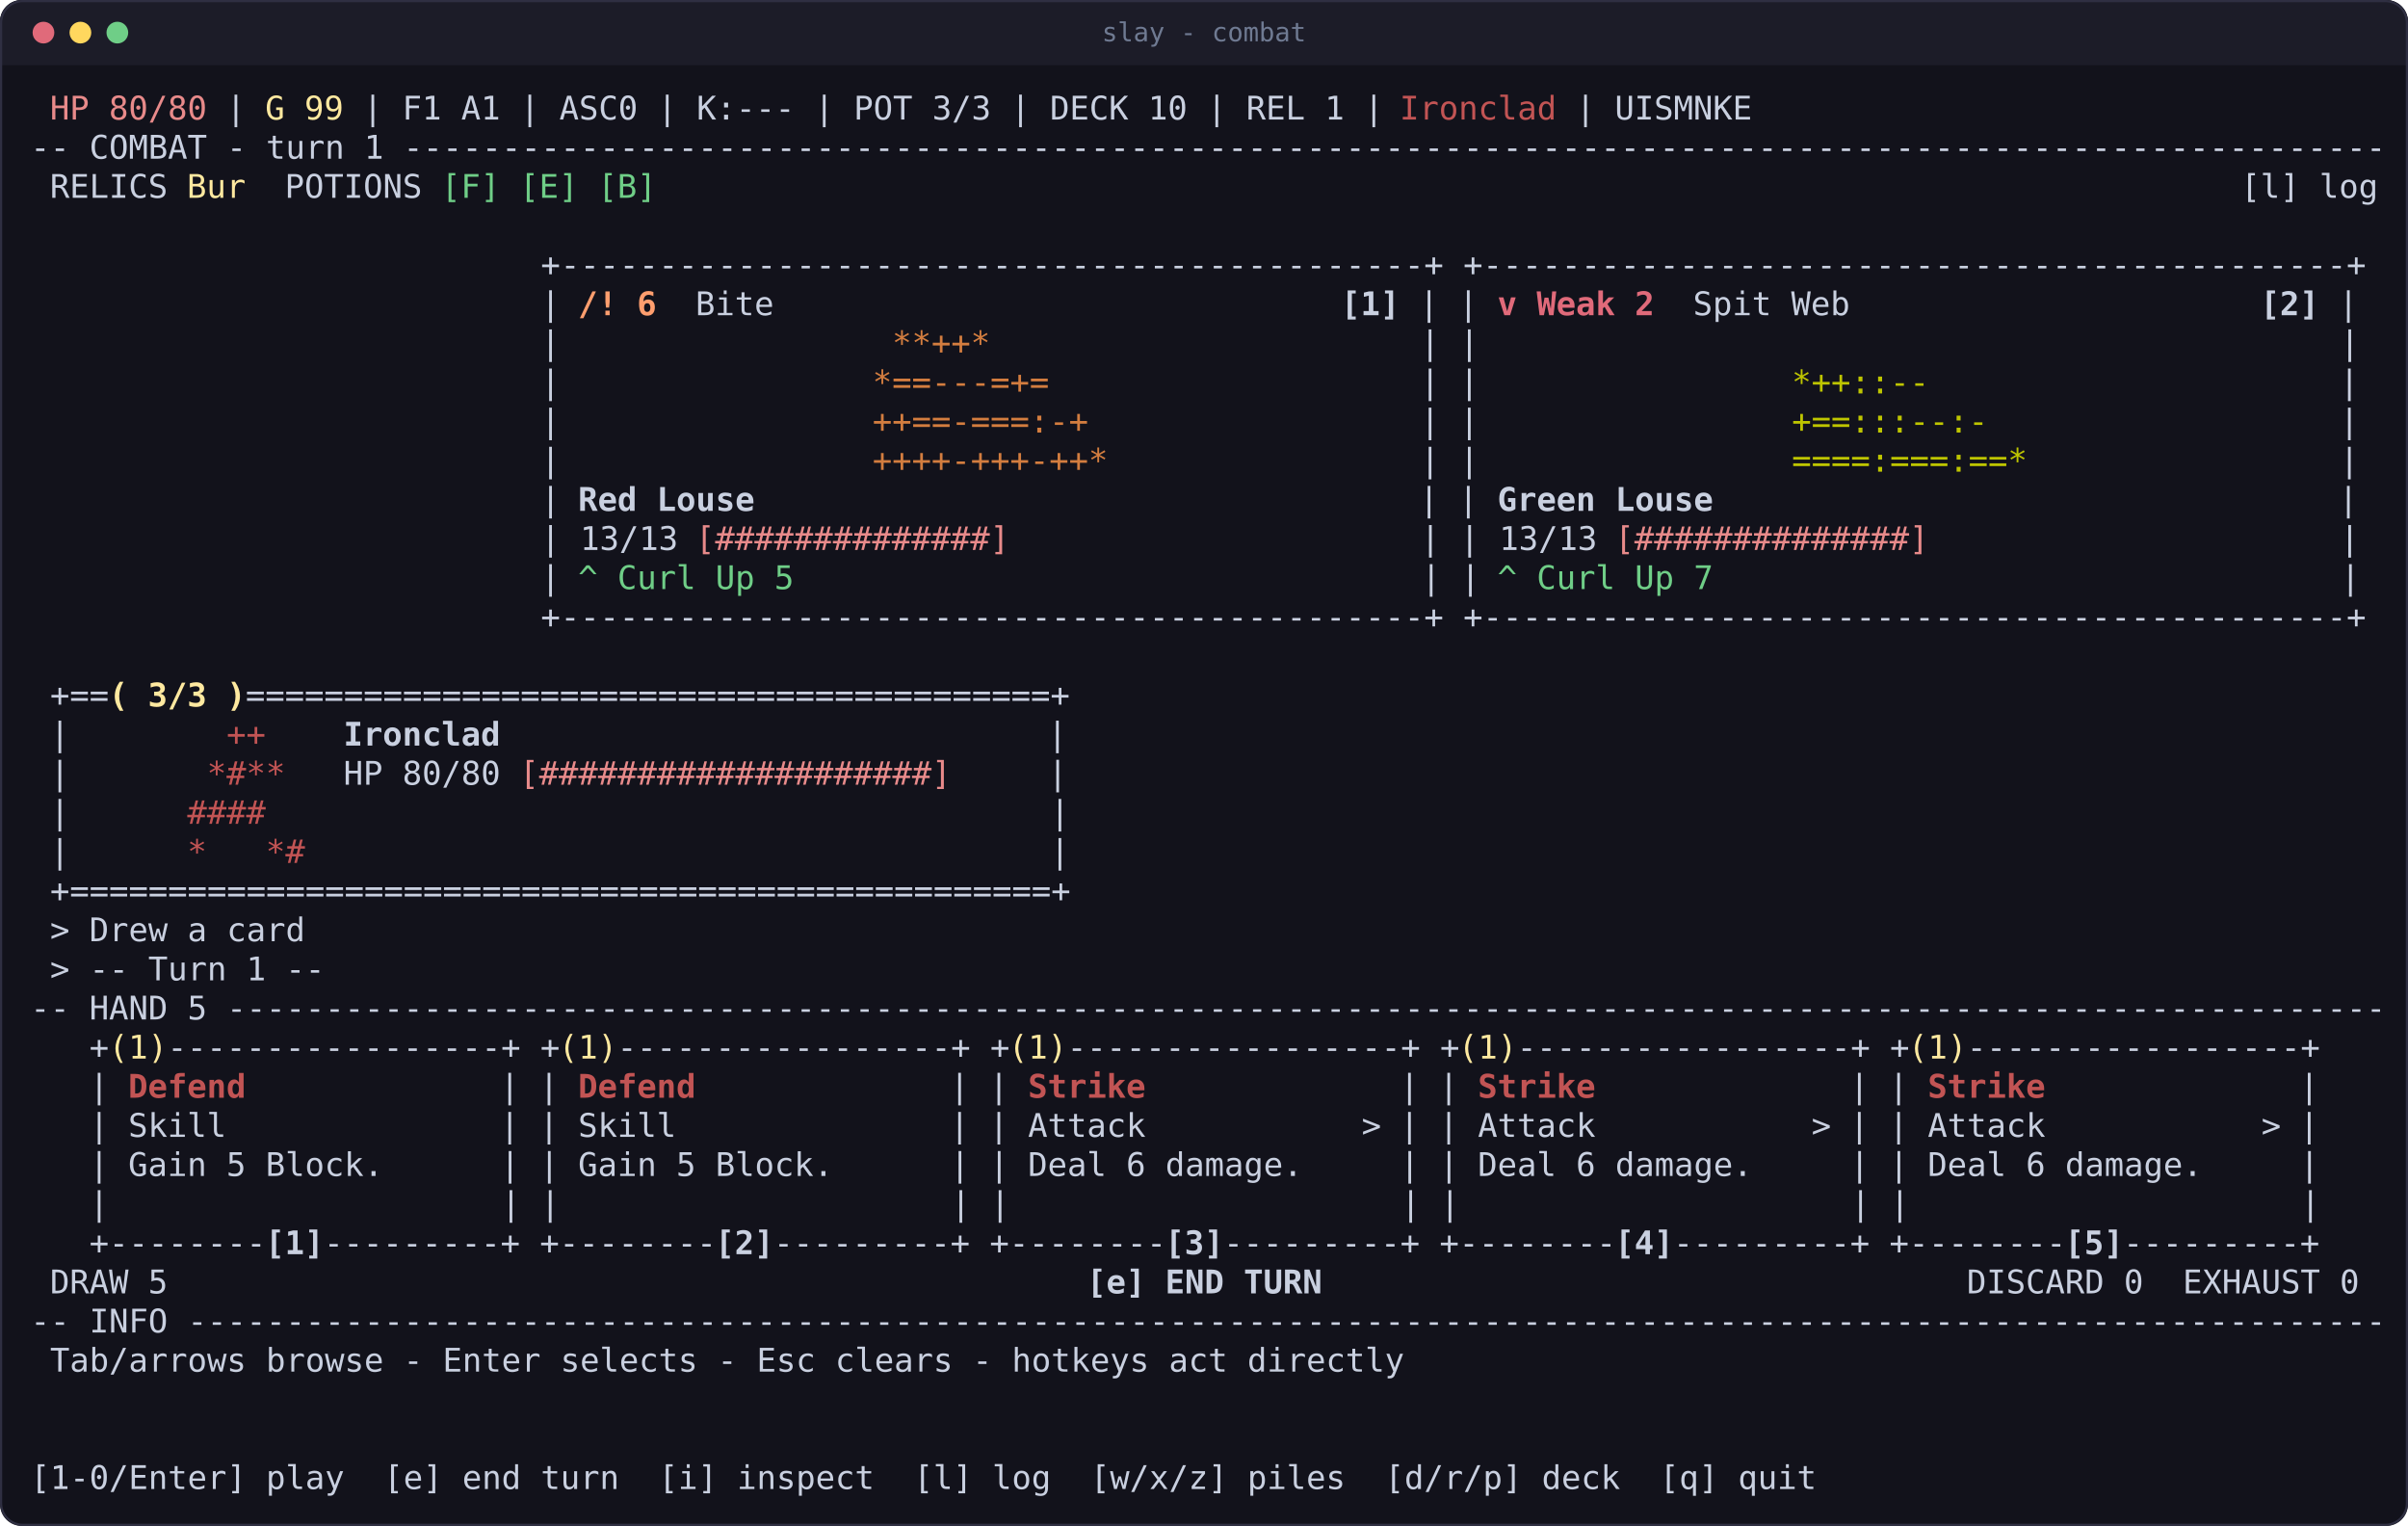
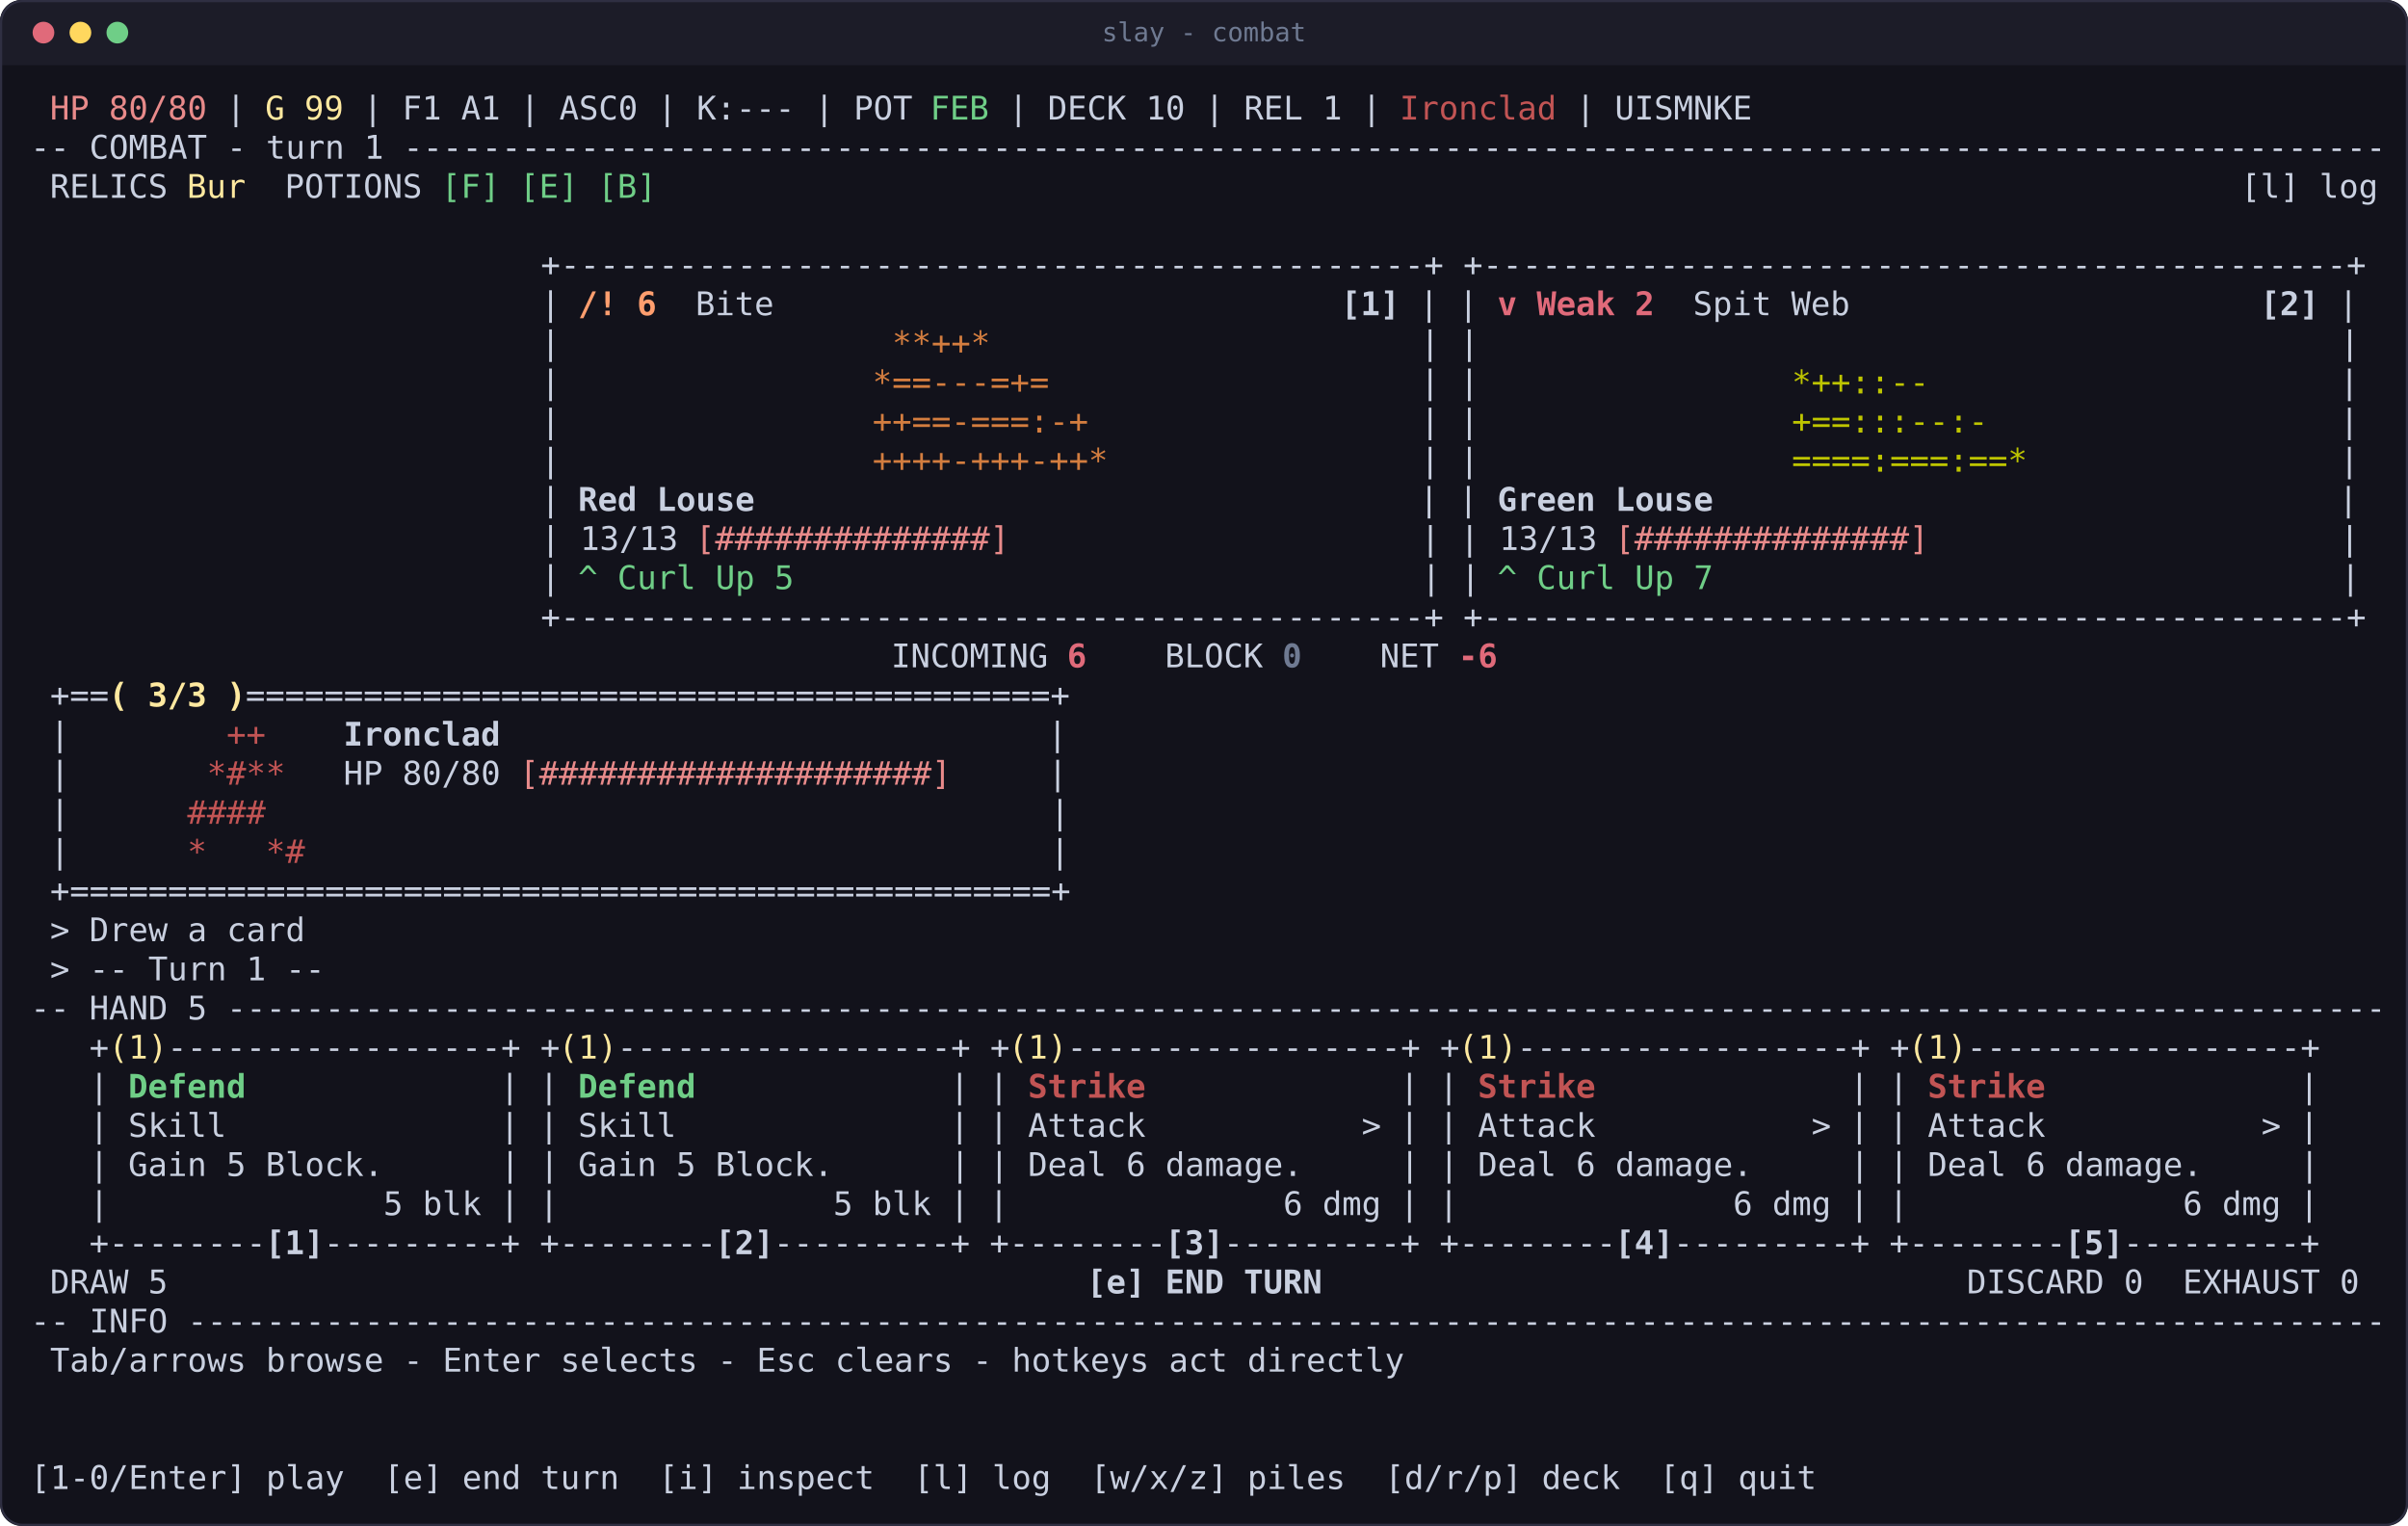
<svg xmlns="http://www.w3.org/2000/svg" width="1108" height="702" viewBox="0 0 1108 702" font-family="ui-monospace,SFMono-Regular,Menlo,Consolas,'DejaVu Sans Mono',monospace" font-size="15">
  <rect width="1108" height="702" rx="10" fill="#12121b" />
  <path d="M0 10a10 10 0 0 1 10-10h1088a10 10 0 0 1 10 10v20H0z" fill="#1c1c28" />
  <circle cx="20" cy="15" r="5" fill="#e06a7a" />
  <circle cx="37" cy="15" r="5" fill="#ffd75e" />
  <circle cx="54" cy="15" r="5" fill="#6fce87" />
  <text x="554" y="19" fill="#6f7a92" font-size="12" text-anchor="middle">slay - combat</text>
  <rect x="0.5" y="0.5" width="1107" height="701" rx="10" fill="none" stroke="#2f2f42" />
  <text y="55" xml:space="preserve">
    <tspan x="23" textLength="72" lengthAdjust="spacingAndGlyphs" fill="#e88a8a">HP 80/80</tspan>
    <tspan x="95" textLength="27" lengthAdjust="spacingAndGlyphs" fill="#c9d0e0"> | </tspan>
    <tspan x="122" textLength="36" lengthAdjust="spacingAndGlyphs" fill="#ffe9a0">G 99</tspan>
-     <tspan x="158" textLength="486" lengthAdjust="spacingAndGlyphs" fill="#c9d0e0"> | F1 A1 | ASC0 | K:--- | POT 3/3 | DECK 10 | REL 1 | </tspan>
+     <tspan x="158" textLength="270" lengthAdjust="spacingAndGlyphs" fill="#c9d0e0"> | F1 A1 | ASC0 | K:--- | POT </tspan>
+     <tspan x="428" textLength="9" lengthAdjust="spacingAndGlyphs" fill="#6fce87">F</tspan>
+     <tspan x="437" textLength="9" lengthAdjust="spacingAndGlyphs" fill="#6fce87">E</tspan>
+     <tspan x="446" textLength="9" lengthAdjust="spacingAndGlyphs" fill="#6fce87">B</tspan>
+     <tspan x="455" textLength="189" lengthAdjust="spacingAndGlyphs" fill="#c9d0e0"> | DECK 10 | REL 1 | </tspan>
    <tspan x="644" textLength="72" lengthAdjust="spacingAndGlyphs" fill="#c25454">Ironclad</tspan>
    <tspan x="716" textLength="27" lengthAdjust="spacingAndGlyphs" fill="#c9d0e0"> | </tspan>
    <tspan x="743" textLength="63" lengthAdjust="spacingAndGlyphs" fill="#c9d0e0" opacity="0.55">UISMNKE</tspan>
  </text>
  <text y="73" xml:space="preserve">
    <tspan x="14" textLength="1080" lengthAdjust="spacingAndGlyphs" fill="#c9d0e0" opacity="0.55">-- COMBAT - turn 1 -----------------------------------------------------------------------------------------------------</tspan>
  </text>
  <text y="91" xml:space="preserve">
    <tspan x="23" textLength="54" lengthAdjust="spacingAndGlyphs" fill="#c9d0e0" opacity="0.55">RELICS</tspan>
    <tspan x="86" textLength="27" lengthAdjust="spacingAndGlyphs" fill="#ffe9a0">Bur</tspan>
    <tspan x="122" textLength="72" lengthAdjust="spacingAndGlyphs" fill="#c9d0e0" opacity="0.55"> POTIONS</tspan>
    <tspan x="203" textLength="27" lengthAdjust="spacingAndGlyphs" fill="#6fce87">[F]</tspan>
    <tspan x="239" textLength="27" lengthAdjust="spacingAndGlyphs" fill="#6fce87">[E]</tspan>
    <tspan x="275" textLength="27" lengthAdjust="spacingAndGlyphs" fill="#6fce87">[B]</tspan>
    <tspan x="1013" textLength="81" lengthAdjust="spacingAndGlyphs" fill="#c9d0e0" opacity="0.55">  [l] log</tspan>
  </text>
  <text y="127" xml:space="preserve">
    <tspan x="14" textLength="1080" lengthAdjust="spacingAndGlyphs" fill="#c9d0e0">                          +--------------------------------------------+ +--------------------------------------------+ </tspan>
  </text>
  <text y="145" xml:space="preserve">
    <tspan x="14" textLength="252" lengthAdjust="spacingAndGlyphs" fill="#c9d0e0">                          | </tspan>
    <tspan x="266" textLength="36" lengthAdjust="spacingAndGlyphs" fill="#ff9e6e" font-weight="bold">/! 6</tspan>
    <tspan x="320" textLength="36" lengthAdjust="spacingAndGlyphs" fill="#c9d0e0" opacity="0.55">Bite</tspan>
    <tspan x="617" textLength="27" lengthAdjust="spacingAndGlyphs" fill="#c9d0e0" font-weight="bold">[1]</tspan>
    <tspan x="644" textLength="45" lengthAdjust="spacingAndGlyphs" fill="#c9d0e0"> | | </tspan>
    <tspan x="689" textLength="72" lengthAdjust="spacingAndGlyphs" fill="#e06a7a" font-weight="bold">v Weak 2</tspan>
    <tspan x="779" textLength="72" lengthAdjust="spacingAndGlyphs" fill="#c9d0e0" opacity="0.55">Spit Web</tspan>
    <tspan x="1040" textLength="27" lengthAdjust="spacingAndGlyphs" fill="#c9d0e0" font-weight="bold">[2]</tspan>
    <tspan x="1067" textLength="27" lengthAdjust="spacingAndGlyphs" fill="#c9d0e0"> | </tspan>
  </text>
  <text y="163" xml:space="preserve">
    <tspan x="14" textLength="252" lengthAdjust="spacingAndGlyphs" fill="#c9d0e0">                          | </tspan>
    <tspan x="266" textLength="243" lengthAdjust="spacingAndGlyphs" fill="#d37d3f">                **++*      </tspan>
    <tspan x="509" textLength="180" lengthAdjust="spacingAndGlyphs" fill="#c9d0e0">                | | </tspan>
    <tspan x="878" textLength="216" lengthAdjust="spacingAndGlyphs" fill="#c9d0e0">                      | </tspan>
  </text>
  <text y="181" xml:space="preserve">
    <tspan x="14" textLength="252" lengthAdjust="spacingAndGlyphs" fill="#c9d0e0">                          | </tspan>
    <tspan x="266" textLength="243" lengthAdjust="spacingAndGlyphs" fill="#d37d3f">               *==---=+=   </tspan>
    <tspan x="509" textLength="180" lengthAdjust="spacingAndGlyphs" fill="#c9d0e0">                | | </tspan>
    <tspan x="689" textLength="243" lengthAdjust="spacingAndGlyphs" fill="#bec500">               *++::--     </tspan>
    <tspan x="932" textLength="162" lengthAdjust="spacingAndGlyphs" fill="#c9d0e0">                | </tspan>
  </text>
  <text y="199" xml:space="preserve">
    <tspan x="14" textLength="252" lengthAdjust="spacingAndGlyphs" fill="#c9d0e0">                          | </tspan>
    <tspan x="266" textLength="243" lengthAdjust="spacingAndGlyphs" fill="#d37d3f">               ++==-===:-+ </tspan>
    <tspan x="509" textLength="180" lengthAdjust="spacingAndGlyphs" fill="#c9d0e0">                | | </tspan>
    <tspan x="689" textLength="243" lengthAdjust="spacingAndGlyphs" fill="#bec500">               +==:::--:-  </tspan>
    <tspan x="932" textLength="162" lengthAdjust="spacingAndGlyphs" fill="#c9d0e0">                | </tspan>
  </text>
  <text y="217" xml:space="preserve">
    <tspan x="14" textLength="252" lengthAdjust="spacingAndGlyphs" fill="#c9d0e0">                          | </tspan>
    <tspan x="266" textLength="243" lengthAdjust="spacingAndGlyphs" fill="#d37d3f">               ++++-+++-++*</tspan>
    <tspan x="509" textLength="180" lengthAdjust="spacingAndGlyphs" fill="#c9d0e0">                | | </tspan>
    <tspan x="689" textLength="243" lengthAdjust="spacingAndGlyphs" fill="#bec500">               ====:===:==*</tspan>
    <tspan x="932" textLength="162" lengthAdjust="spacingAndGlyphs" fill="#c9d0e0">                | </tspan>
  </text>
  <text y="235" xml:space="preserve">
    <tspan x="14" textLength="252" lengthAdjust="spacingAndGlyphs" fill="#c9d0e0">                          | </tspan>
    <tspan x="266" textLength="378" lengthAdjust="spacingAndGlyphs" fill="#c9d0e0" font-weight="bold">Red Louse                                 </tspan>
    <tspan x="644" textLength="45" lengthAdjust="spacingAndGlyphs" fill="#c9d0e0"> | | </tspan>
    <tspan x="689" textLength="378" lengthAdjust="spacingAndGlyphs" fill="#c9d0e0" font-weight="bold">Green Louse                               </tspan>
    <tspan x="1067" textLength="27" lengthAdjust="spacingAndGlyphs" fill="#c9d0e0"> | </tspan>
  </text>
  <text y="253" xml:space="preserve">
    <tspan x="14" textLength="306" lengthAdjust="spacingAndGlyphs" fill="#c9d0e0">                          | 13/13 </tspan>
    <tspan x="320" textLength="144" lengthAdjust="spacingAndGlyphs" fill="#e88a8a">[##############]</tspan>
    <tspan x="464" textLength="279" lengthAdjust="spacingAndGlyphs" fill="#c9d0e0">                     | | 13/13 </tspan>
    <tspan x="743" textLength="144" lengthAdjust="spacingAndGlyphs" fill="#e88a8a">[##############]</tspan>
    <tspan x="887" textLength="207" lengthAdjust="spacingAndGlyphs" fill="#c9d0e0">                     | </tspan>
  </text>
  <text y="271" xml:space="preserve">
    <tspan x="14" textLength="252" lengthAdjust="spacingAndGlyphs" fill="#c9d0e0">                          | </tspan>
    <tspan x="266" textLength="99" lengthAdjust="spacingAndGlyphs" fill="#6fce87">^ Curl Up 5</tspan>
    <tspan x="365" textLength="324" lengthAdjust="spacingAndGlyphs" fill="#c9d0e0">                                | | </tspan>
    <tspan x="689" textLength="99" lengthAdjust="spacingAndGlyphs" fill="#6fce87">^ Curl Up 7</tspan>
    <tspan x="788" textLength="306" lengthAdjust="spacingAndGlyphs" fill="#c9d0e0">                                | </tspan>
  </text>
  <text y="289" xml:space="preserve">
    <tspan x="14" textLength="1080" lengthAdjust="spacingAndGlyphs" fill="#c9d0e0">                          +--------------------------------------------+ +--------------------------------------------+ </tspan>
+   </text>
+   <text y="307" xml:space="preserve">
+     <tspan x="410" textLength="72" lengthAdjust="spacingAndGlyphs" fill="#c9d0e0" opacity="0.55">INCOMING</tspan>
+     <tspan x="491" textLength="9" lengthAdjust="spacingAndGlyphs" fill="#e06a7a" font-weight="bold">6</tspan>
+     <tspan x="536" textLength="45" lengthAdjust="spacingAndGlyphs" fill="#c9d0e0" opacity="0.55">BLOCK</tspan>
+     <tspan x="590" textLength="9" lengthAdjust="spacingAndGlyphs" fill="#6f7a92" font-weight="bold">0</tspan>
+     <tspan x="635" textLength="27" lengthAdjust="spacingAndGlyphs" fill="#c9d0e0" opacity="0.55">NET</tspan>
+     <tspan x="671" textLength="18" lengthAdjust="spacingAndGlyphs" fill="#e06a7a" font-weight="bold">-6</tspan>
  </text>
  <text y="325" xml:space="preserve">
    <tspan x="14" textLength="36" lengthAdjust="spacingAndGlyphs" fill="#c9d0e0"> +==</tspan>
    <tspan x="50" textLength="63" lengthAdjust="spacingAndGlyphs" fill="#ffe9a0" font-weight="bold">( 3/3 )</tspan>
    <tspan x="113" textLength="981" lengthAdjust="spacingAndGlyphs" fill="#c9d0e0">=========================================+                                                                   </tspan>
  </text>
  <text y="343" xml:space="preserve">
    <tspan x="14" textLength="27" lengthAdjust="spacingAndGlyphs" fill="#c9d0e0"> | </tspan>
    <tspan x="41" textLength="99" lengthAdjust="spacingAndGlyphs" fill="#c25454">       ++  </tspan>
    <tspan x="158" textLength="315" lengthAdjust="spacingAndGlyphs" fill="#c9d0e0" font-weight="bold">Ironclad                           </tspan>
    <tspan x="473" textLength="621" lengthAdjust="spacingAndGlyphs" fill="#c9d0e0"> |                                                                   </tspan>
  </text>
  <text y="361" xml:space="preserve">
    <tspan x="14" textLength="27" lengthAdjust="spacingAndGlyphs" fill="#c9d0e0"> | </tspan>
    <tspan x="41" textLength="99" lengthAdjust="spacingAndGlyphs" fill="#c25454">      *#** </tspan>
    <tspan x="140" textLength="99" lengthAdjust="spacingAndGlyphs" fill="#c9d0e0">  HP 80/80 </tspan>
    <tspan x="239" textLength="198" lengthAdjust="spacingAndGlyphs" fill="#e88a8a">[####################]</tspan>
    <tspan x="437" textLength="657" lengthAdjust="spacingAndGlyphs" fill="#c9d0e0">     |                                                                   </tspan>
  </text>
  <text y="379" xml:space="preserve">
    <tspan x="14" textLength="27" lengthAdjust="spacingAndGlyphs" fill="#c9d0e0"> | </tspan>
    <tspan x="41" textLength="99" lengthAdjust="spacingAndGlyphs" fill="#c25454">     ####  </tspan>
    <tspan x="140" textLength="954" lengthAdjust="spacingAndGlyphs" fill="#c9d0e0">                                      |                                                                   </tspan>
  </text>
  <text y="397" xml:space="preserve">
    <tspan x="14" textLength="27" lengthAdjust="spacingAndGlyphs" fill="#c9d0e0"> | </tspan>
    <tspan x="41" textLength="99" lengthAdjust="spacingAndGlyphs" fill="#c25454">     *   *#</tspan>
    <tspan x="140" textLength="954" lengthAdjust="spacingAndGlyphs" fill="#c9d0e0">                                      |                                                                   </tspan>
  </text>
  <text y="415" xml:space="preserve">
    <tspan x="14" textLength="1080" lengthAdjust="spacingAndGlyphs" fill="#c9d0e0"> +==================================================+                                                                   </tspan>
  </text>
  <text y="433" xml:space="preserve">
    <tspan x="14" textLength="126" lengthAdjust="spacingAndGlyphs" fill="#c9d0e0" opacity="0.55"> &gt; Drew a card</tspan>
  </text>
  <text y="451" xml:space="preserve">
    <tspan x="14" textLength="135" lengthAdjust="spacingAndGlyphs" fill="#c9d0e0" opacity="0.55"> &gt; -- Turn 1 --</tspan>
  </text>
  <text y="469" xml:space="preserve">
    <tspan x="14" textLength="1080" lengthAdjust="spacingAndGlyphs" fill="#c9d0e0" opacity="0.55">-- HAND 5 --------------------------------------------------------------------------------------------------------------</tspan>
  </text>
  <text y="487" xml:space="preserve">
    <tspan x="14" textLength="36" lengthAdjust="spacingAndGlyphs" fill="#c9d0e0">   +</tspan>
    <tspan x="50" textLength="27" lengthAdjust="spacingAndGlyphs" fill="#ffe9a0">(1)</tspan>
    <tspan x="77" textLength="180" lengthAdjust="spacingAndGlyphs" fill="#c9d0e0">-----------------+ +</tspan>
    <tspan x="257" textLength="27" lengthAdjust="spacingAndGlyphs" fill="#ffe9a0">(1)</tspan>
    <tspan x="284" textLength="180" lengthAdjust="spacingAndGlyphs" fill="#c9d0e0">-----------------+ +</tspan>
    <tspan x="464" textLength="27" lengthAdjust="spacingAndGlyphs" fill="#ffe9a0">(1)</tspan>
    <tspan x="491" textLength="180" lengthAdjust="spacingAndGlyphs" fill="#c9d0e0">-----------------+ +</tspan>
    <tspan x="671" textLength="27" lengthAdjust="spacingAndGlyphs" fill="#ffe9a0">(1)</tspan>
    <tspan x="698" textLength="180" lengthAdjust="spacingAndGlyphs" fill="#c9d0e0">-----------------+ +</tspan>
    <tspan x="878" textLength="27" lengthAdjust="spacingAndGlyphs" fill="#ffe9a0">(1)</tspan>
    <tspan x="905" textLength="189" lengthAdjust="spacingAndGlyphs" fill="#c9d0e0">-----------------+   </tspan>
  </text>
  <text y="505" xml:space="preserve">
    <tspan x="14" textLength="45" lengthAdjust="spacingAndGlyphs" fill="#c9d0e0">   | </tspan>
-     <tspan x="59" textLength="162" lengthAdjust="spacingAndGlyphs" fill="#c25454" font-weight="bold">Defend            </tspan>
+     <tspan x="59" textLength="162" lengthAdjust="spacingAndGlyphs" fill="#6fce87" font-weight="bold">Defend            </tspan>
    <tspan x="221" textLength="45" lengthAdjust="spacingAndGlyphs" fill="#c9d0e0"> | | </tspan>
-     <tspan x="266" textLength="162" lengthAdjust="spacingAndGlyphs" fill="#c25454" font-weight="bold">Defend            </tspan>
+     <tspan x="266" textLength="162" lengthAdjust="spacingAndGlyphs" fill="#6fce87" font-weight="bold">Defend            </tspan>
    <tspan x="428" textLength="45" lengthAdjust="spacingAndGlyphs" fill="#c9d0e0"> | | </tspan>
    <tspan x="473" textLength="162" lengthAdjust="spacingAndGlyphs" fill="#c25454" font-weight="bold">Strike            </tspan>
    <tspan x="635" textLength="45" lengthAdjust="spacingAndGlyphs" fill="#c9d0e0"> | | </tspan>
    <tspan x="680" textLength="162" lengthAdjust="spacingAndGlyphs" fill="#c25454" font-weight="bold">Strike            </tspan>
    <tspan x="842" textLength="45" lengthAdjust="spacingAndGlyphs" fill="#c9d0e0"> | | </tspan>
    <tspan x="887" textLength="162" lengthAdjust="spacingAndGlyphs" fill="#c25454" font-weight="bold">Strike            </tspan>
    <tspan x="1049" textLength="45" lengthAdjust="spacingAndGlyphs" fill="#c9d0e0"> |   </tspan>
  </text>
  <text y="523" xml:space="preserve">
    <tspan x="14" textLength="45" lengthAdjust="spacingAndGlyphs" fill="#c9d0e0">   | </tspan>
    <tspan x="59" textLength="162" lengthAdjust="spacingAndGlyphs" fill="#c9d0e0" opacity="0.55">Skill             </tspan>
    <tspan x="221" textLength="45" lengthAdjust="spacingAndGlyphs" fill="#c9d0e0"> | | </tspan>
    <tspan x="266" textLength="162" lengthAdjust="spacingAndGlyphs" fill="#c9d0e0" opacity="0.55">Skill             </tspan>
    <tspan x="428" textLength="45" lengthAdjust="spacingAndGlyphs" fill="#c9d0e0"> | | </tspan>
    <tspan x="473" textLength="162" lengthAdjust="spacingAndGlyphs" fill="#c9d0e0" opacity="0.55">Attack           &gt;</tspan>
    <tspan x="635" textLength="45" lengthAdjust="spacingAndGlyphs" fill="#c9d0e0"> | | </tspan>
    <tspan x="680" textLength="162" lengthAdjust="spacingAndGlyphs" fill="#c9d0e0" opacity="0.55">Attack           &gt;</tspan>
    <tspan x="842" textLength="45" lengthAdjust="spacingAndGlyphs" fill="#c9d0e0"> | | </tspan>
    <tspan x="887" textLength="162" lengthAdjust="spacingAndGlyphs" fill="#c9d0e0" opacity="0.55">Attack           &gt;</tspan>
    <tspan x="1049" textLength="45" lengthAdjust="spacingAndGlyphs" fill="#c9d0e0"> |   </tspan>
  </text>
  <text y="541" xml:space="preserve">
    <tspan x="14" textLength="45" lengthAdjust="spacingAndGlyphs" fill="#c9d0e0">   | </tspan>
    <tspan x="59" textLength="117" lengthAdjust="spacingAndGlyphs" fill="#c9d0e0" opacity="0.55">Gain 5 Block.</tspan>
    <tspan x="176" textLength="90" lengthAdjust="spacingAndGlyphs" fill="#c9d0e0">      | | </tspan>
    <tspan x="266" textLength="117" lengthAdjust="spacingAndGlyphs" fill="#c9d0e0" opacity="0.55">Gain 5 Block.</tspan>
    <tspan x="383" textLength="90" lengthAdjust="spacingAndGlyphs" fill="#c9d0e0">      | | </tspan>
    <tspan x="473" textLength="126" lengthAdjust="spacingAndGlyphs" fill="#c9d0e0" opacity="0.55">Deal 6 damage.</tspan>
    <tspan x="599" textLength="81" lengthAdjust="spacingAndGlyphs" fill="#c9d0e0">     | | </tspan>
    <tspan x="680" textLength="126" lengthAdjust="spacingAndGlyphs" fill="#c9d0e0" opacity="0.55">Deal 6 damage.</tspan>
    <tspan x="806" textLength="81" lengthAdjust="spacingAndGlyphs" fill="#c9d0e0">     | | </tspan>
    <tspan x="887" textLength="126" lengthAdjust="spacingAndGlyphs" fill="#c9d0e0" opacity="0.55">Deal 6 damage.</tspan>
    <tspan x="1013" textLength="81" lengthAdjust="spacingAndGlyphs" fill="#c9d0e0">     |   </tspan>
  </text>
  <text y="559" xml:space="preserve">
    <tspan x="14" textLength="45" lengthAdjust="spacingAndGlyphs" fill="#c9d0e0">   | </tspan>
-     <tspan x="59" textLength="207" lengthAdjust="spacingAndGlyphs" fill="#c9d0e0">                   | | </tspan>
-     <tspan x="266" textLength="207" lengthAdjust="spacingAndGlyphs" fill="#c9d0e0">                   | | </tspan>
-     <tspan x="473" textLength="207" lengthAdjust="spacingAndGlyphs" fill="#c9d0e0">                   | | </tspan>
-     <tspan x="680" textLength="207" lengthAdjust="spacingAndGlyphs" fill="#c9d0e0">                   | | </tspan>
-     <tspan x="887" textLength="207" lengthAdjust="spacingAndGlyphs" fill="#c9d0e0">                   |   </tspan>
+     <tspan x="59" textLength="162" lengthAdjust="spacingAndGlyphs" fill="#c9d0e0" opacity="0.55">             5 blk</tspan>
+     <tspan x="221" textLength="45" lengthAdjust="spacingAndGlyphs" fill="#c9d0e0"> | | </tspan>
+     <tspan x="266" textLength="162" lengthAdjust="spacingAndGlyphs" fill="#c9d0e0" opacity="0.55">             5 blk</tspan>
+     <tspan x="428" textLength="45" lengthAdjust="spacingAndGlyphs" fill="#c9d0e0"> | | </tspan>
+     <tspan x="473" textLength="162" lengthAdjust="spacingAndGlyphs" fill="#c9d0e0" opacity="0.55">             6 dmg</tspan>
+     <tspan x="635" textLength="45" lengthAdjust="spacingAndGlyphs" fill="#c9d0e0"> | | </tspan>
+     <tspan x="680" textLength="162" lengthAdjust="spacingAndGlyphs" fill="#c9d0e0" opacity="0.55">             6 dmg</tspan>
+     <tspan x="842" textLength="45" lengthAdjust="spacingAndGlyphs" fill="#c9d0e0"> | | </tspan>
+     <tspan x="887" textLength="162" lengthAdjust="spacingAndGlyphs" fill="#c9d0e0" opacity="0.55">             6 dmg</tspan>
+     <tspan x="1049" textLength="45" lengthAdjust="spacingAndGlyphs" fill="#c9d0e0"> |   </tspan>
  </text>
  <text y="577" xml:space="preserve">
    <tspan x="14" textLength="108" lengthAdjust="spacingAndGlyphs" fill="#c9d0e0">   +--------</tspan>
    <tspan x="122" textLength="27" lengthAdjust="spacingAndGlyphs" fill="#c9d0e0" font-weight="bold">[1]</tspan>
    <tspan x="149" textLength="180" lengthAdjust="spacingAndGlyphs" fill="#c9d0e0">---------+ +--------</tspan>
    <tspan x="329" textLength="27" lengthAdjust="spacingAndGlyphs" fill="#c9d0e0" font-weight="bold">[2]</tspan>
    <tspan x="356" textLength="180" lengthAdjust="spacingAndGlyphs" fill="#c9d0e0">---------+ +--------</tspan>
    <tspan x="536" textLength="27" lengthAdjust="spacingAndGlyphs" fill="#c9d0e0" font-weight="bold">[3]</tspan>
    <tspan x="563" textLength="180" lengthAdjust="spacingAndGlyphs" fill="#c9d0e0">---------+ +--------</tspan>
    <tspan x="743" textLength="27" lengthAdjust="spacingAndGlyphs" fill="#c9d0e0" font-weight="bold">[4]</tspan>
    <tspan x="770" textLength="180" lengthAdjust="spacingAndGlyphs" fill="#c9d0e0">---------+ +--------</tspan>
    <tspan x="950" textLength="27" lengthAdjust="spacingAndGlyphs" fill="#c9d0e0" font-weight="bold">[5]</tspan>
    <tspan x="977" textLength="117" lengthAdjust="spacingAndGlyphs" fill="#c9d0e0">---------+   </tspan>
  </text>
  <text y="595" xml:space="preserve">
    <tspan x="14" textLength="63" lengthAdjust="spacingAndGlyphs" fill="#c9d0e0"> DRAW 5</tspan>
    <tspan x="500" textLength="108" lengthAdjust="spacingAndGlyphs" fill="#c9d0e0" font-weight="bold">[e] END TURN</tspan>
    <tspan x="905" textLength="189" lengthAdjust="spacingAndGlyphs" fill="#c9d0e0" opacity="0.55">DISCARD 0  EXHAUST 0 </tspan>
  </text>
  <text y="613" xml:space="preserve">
    <tspan x="14" textLength="1080" lengthAdjust="spacingAndGlyphs" fill="#c9d0e0" opacity="0.55">-- INFO ----------------------------------------------------------------------------------------------------------------</tspan>
  </text>
  <text y="631" xml:space="preserve">
    <tspan x="14" textLength="630" lengthAdjust="spacingAndGlyphs" fill="#c9d0e0" opacity="0.55"> Tab/arrows browse - Enter selects - Esc clears - hotkeys act directly</tspan>
  </text>
  <text y="685" xml:space="preserve">
    <tspan x="14" textLength="1080" lengthAdjust="spacingAndGlyphs" fill="#c9d0e0" opacity="0.55">[1-0/Enter] play  [e] end turn  [i] inspect  [l] log  [w/x/z] piles  [d/r/p] deck  [q] quit                             </tspan>
  </text>
</svg>
